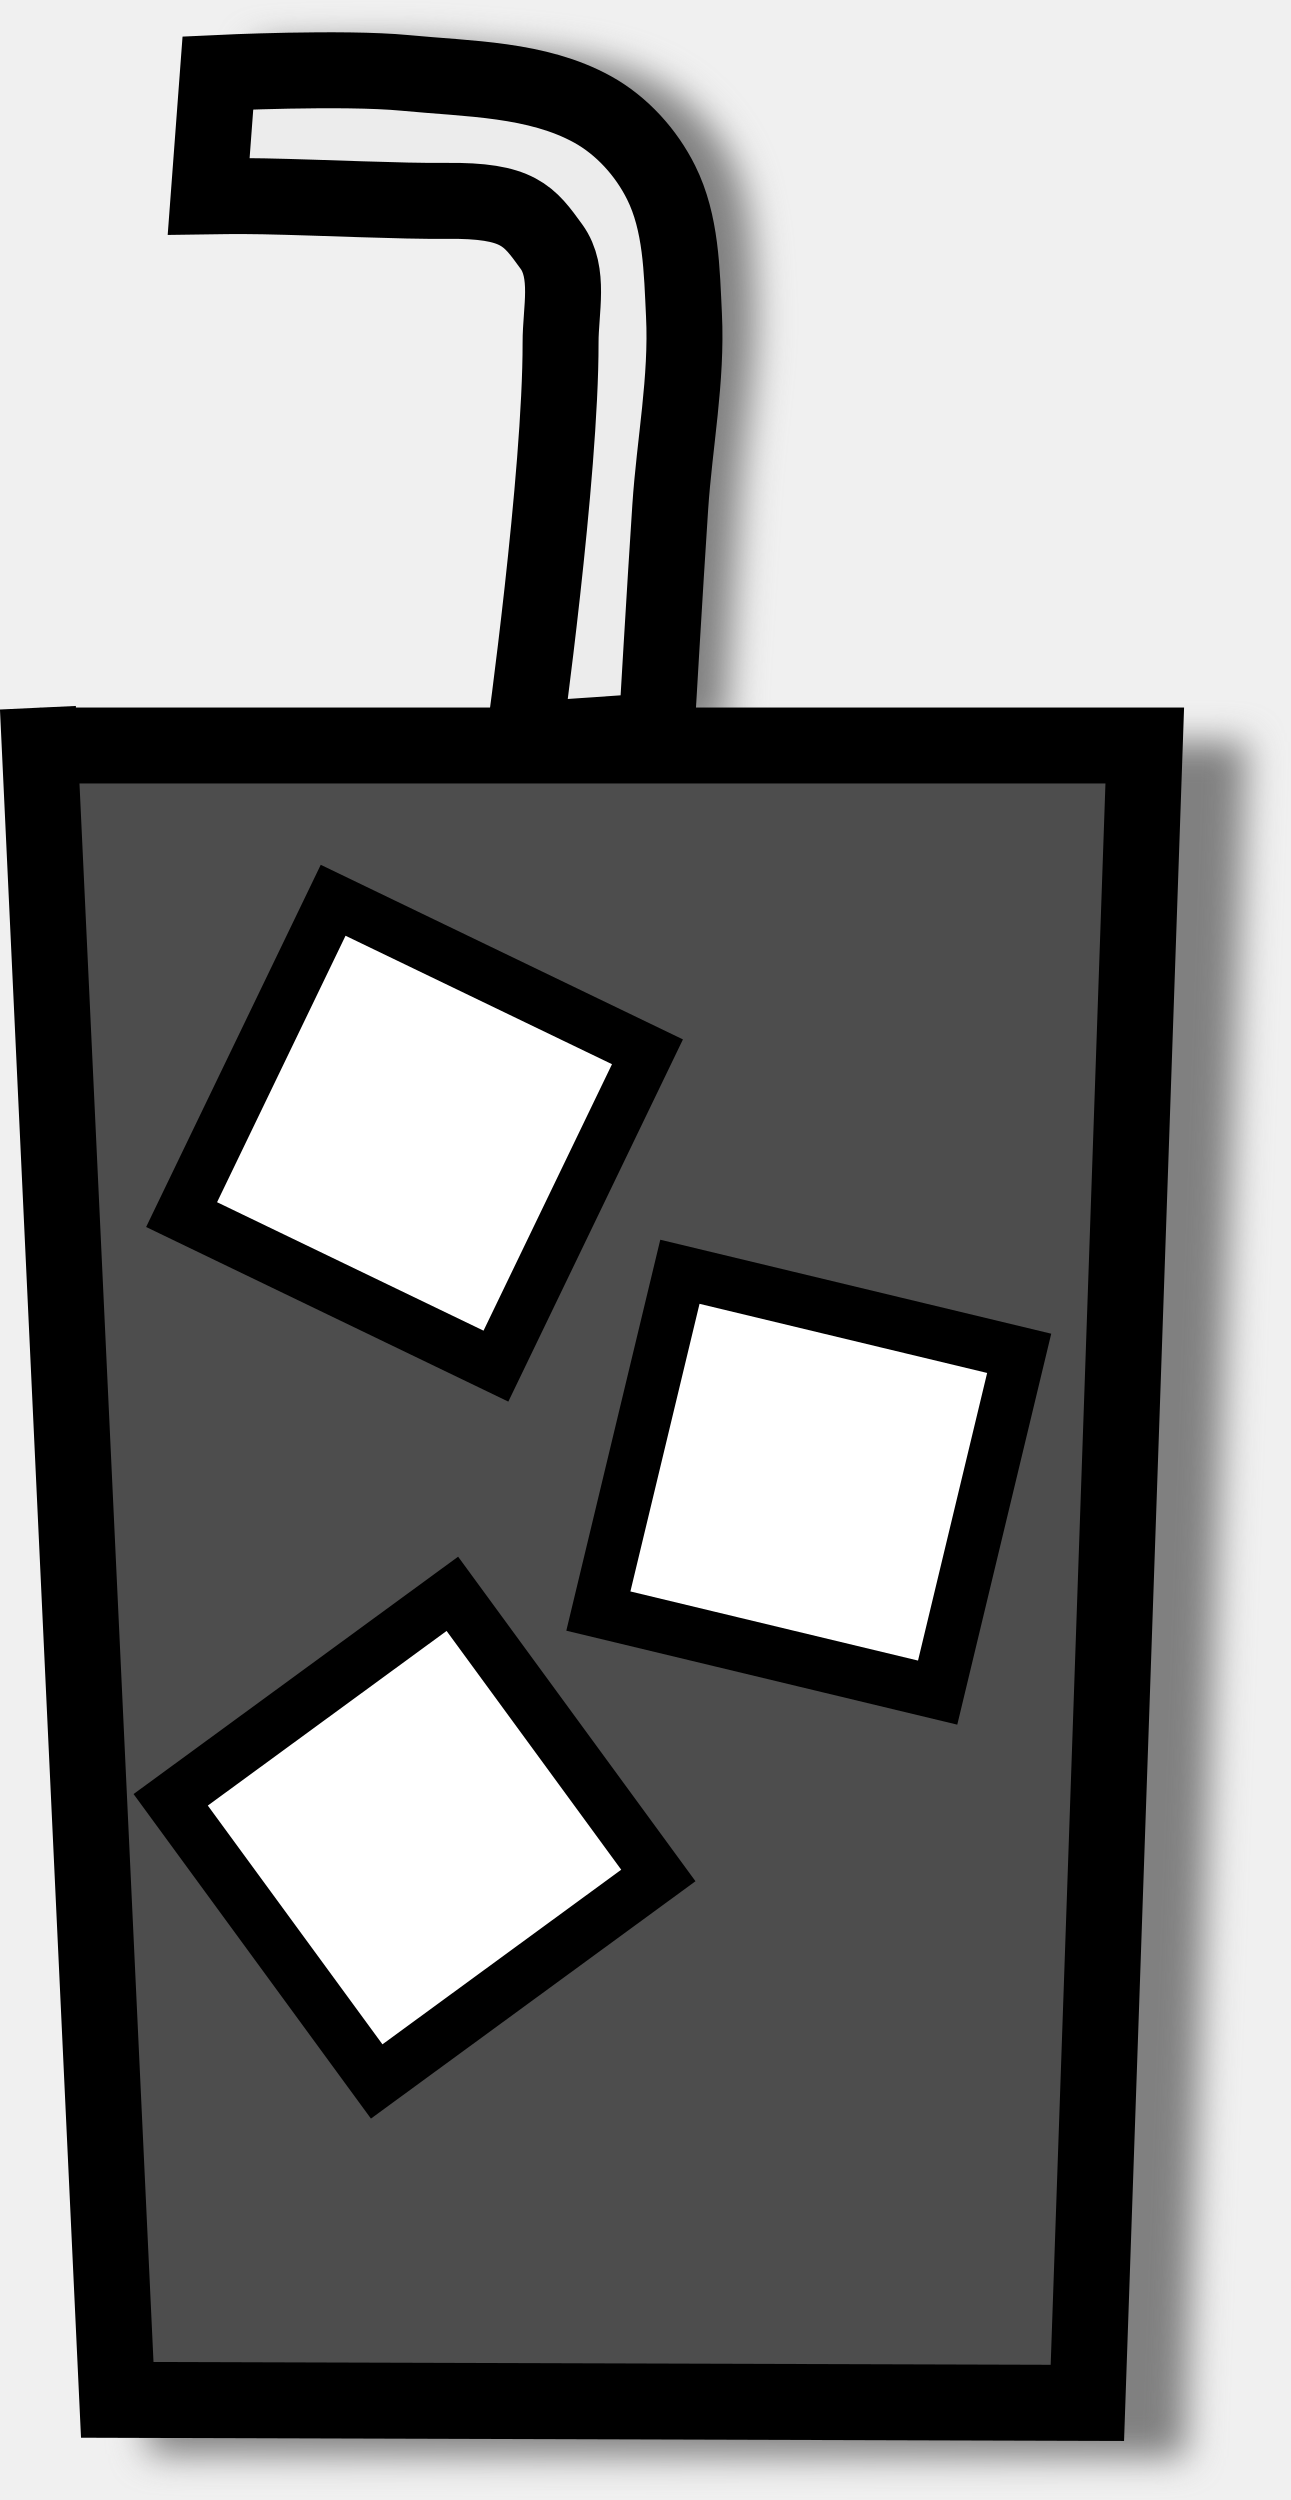
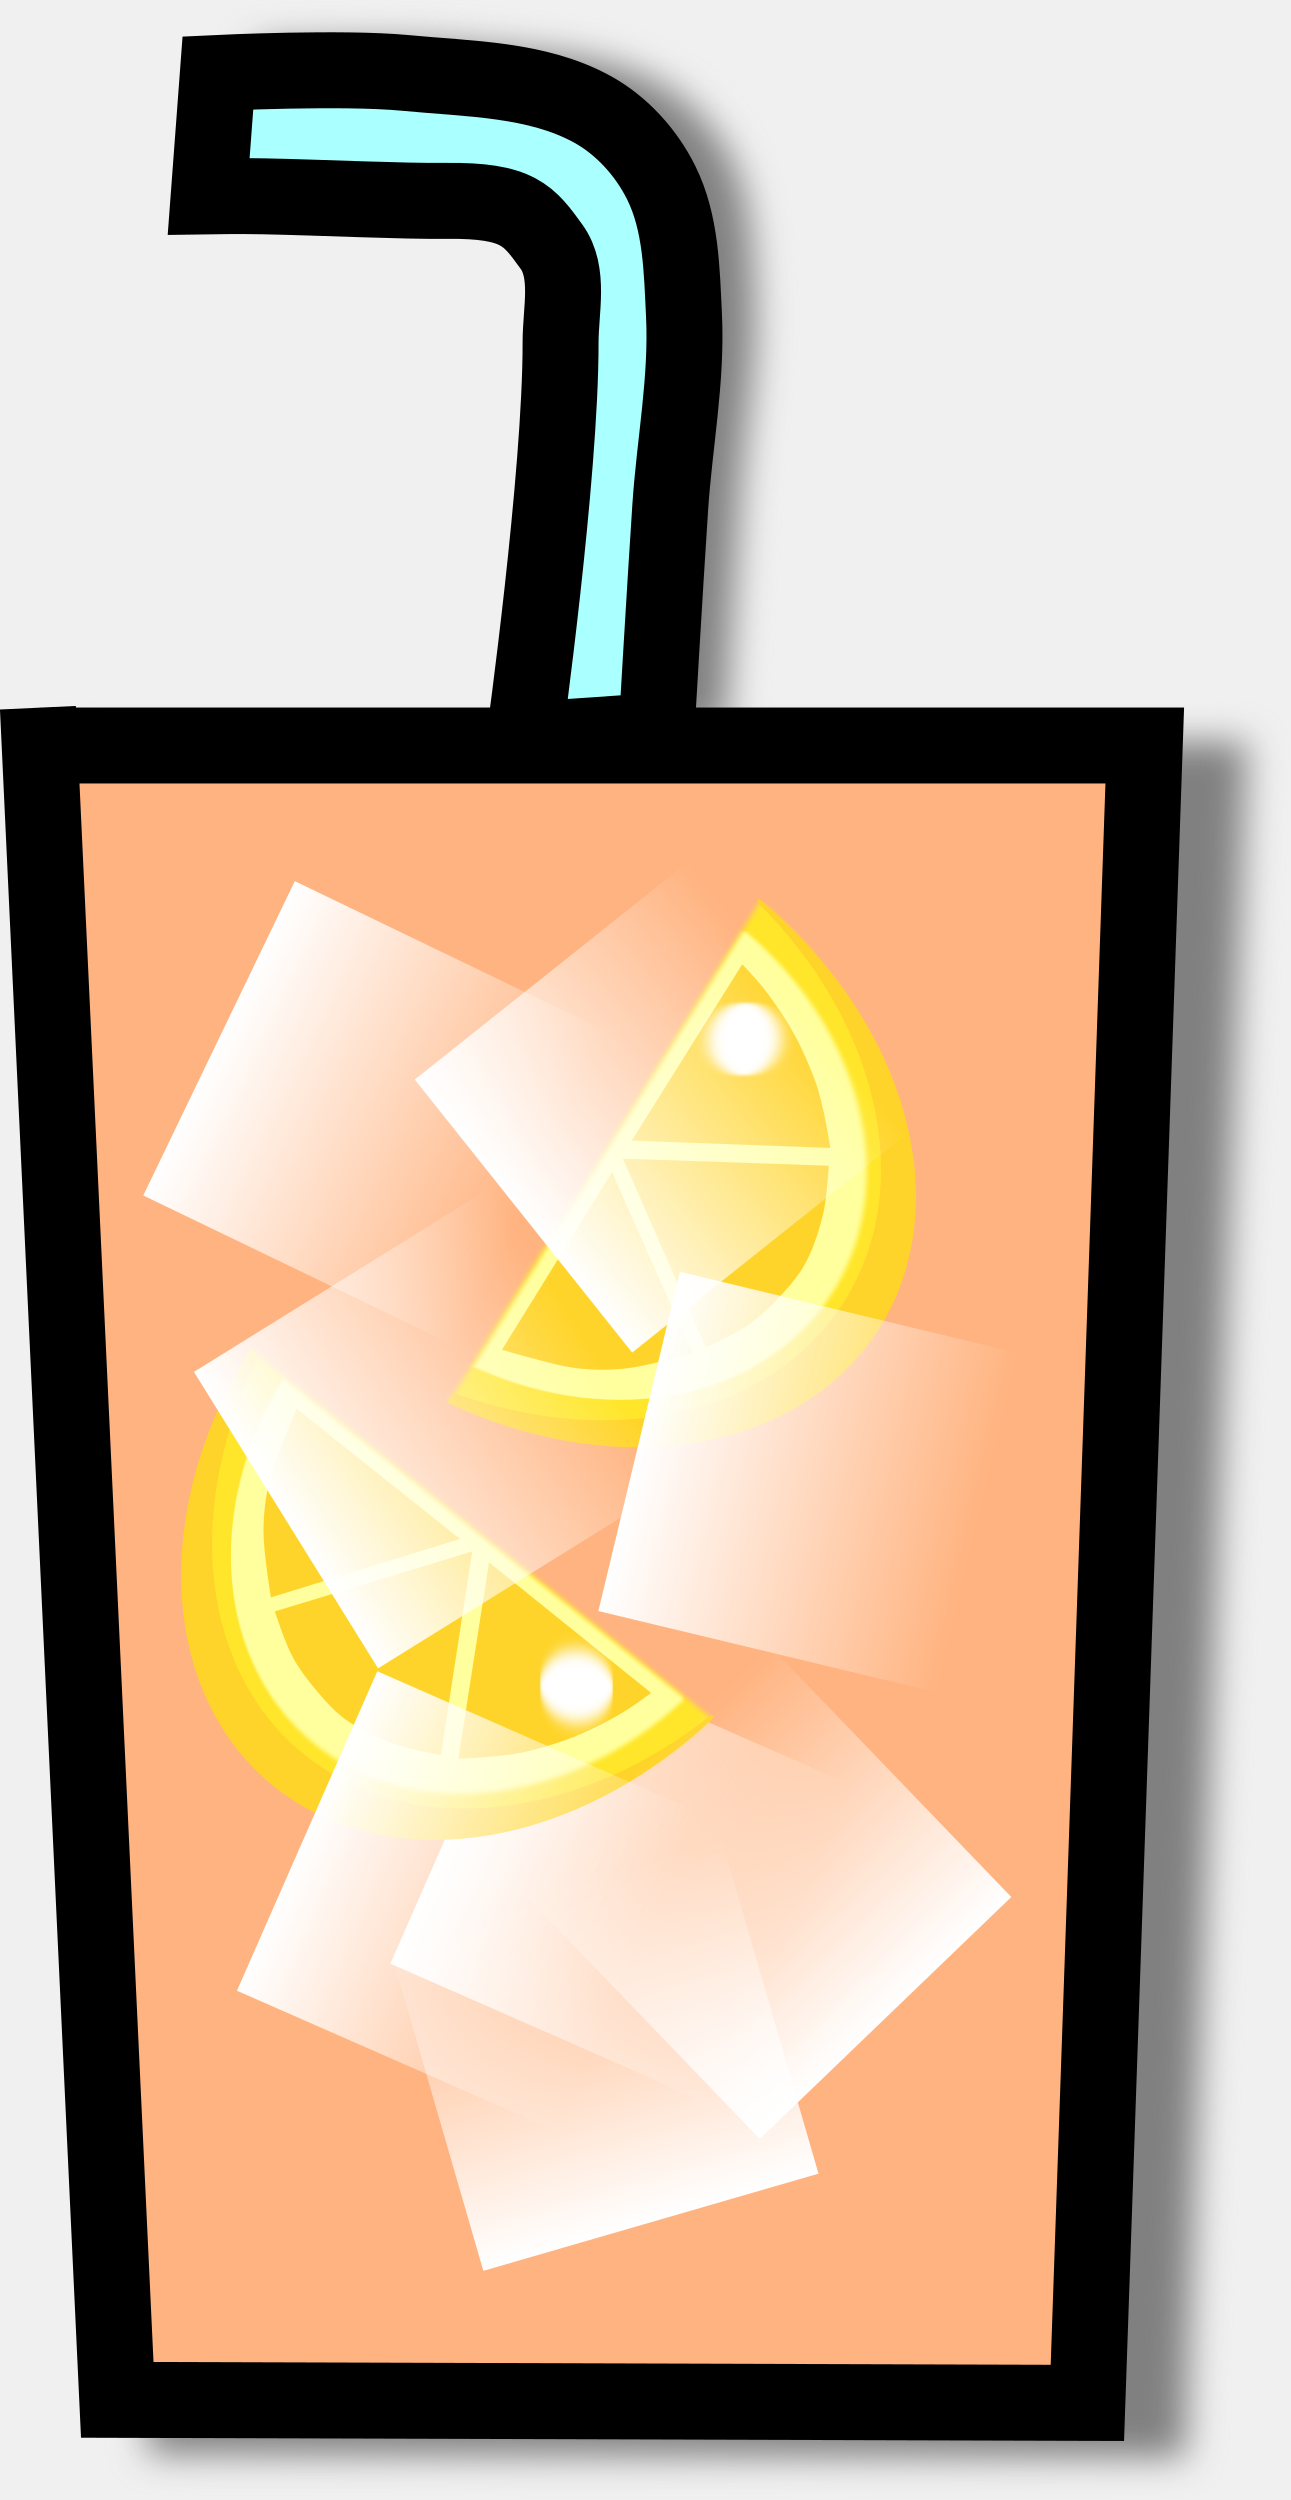
- <svg xmlns="http://www.w3.org/2000/svg" id="svg3443" height="34.625" viewBox="0 0 17.871 34.625" width="17.871" version="1.1">
+ <svg xmlns="http://www.w3.org/2000/svg" xmlns:xlink="http://www.w3.org/1999/xlink" id="svg3443" height="34.625" viewBox="0 0 17.871 34.625" width="17.871" version="1.1">
  <defs id="defs3447">
+     <linearGradient id="linearGradient9318">
+       <stop id="stop9320" stop-color="#fff" offset="0" />
+       <stop id="stop9322" stop-color="#fff" stop-opacity="0" offset="1" />
+     </linearGradient>
    <filter id="filter6836" style="color-interpolation-filters:sRGB" height="1.133" width="1.23" y="-.067" x="-.115">
      <feGaussianBlur id="feGaussianBlur6838" stdDeviation="4.704" />
    </filter>
    <filter id="filter6995" style="color-interpolation-filters:sRGB" height="1.073" width="1.071" y="-.036" x="-.036">
      <feGaussianBlur id="feGaussianBlur6997" stdDeviation="0.619" />
    </filter>
    <filter id="filter7005" style="color-interpolation-filters:sRGB" height="1.289" width="1.026" y="-.144" x="-.013">
      <feGaussianBlur id="feGaussianBlur7007" stdDeviation="0.227" />
    </filter>
    <filter id="filter7129" style="color-interpolation-filters:sRGB" height="1.045" width="1.174" y="-.023" x="-.087">
      <feGaussianBlur id="feGaussianBlur7131" stdDeviation="0.48" />
    </filter>
    <filter id="filter7143" style="color-interpolation-filters:sRGB" height="1.044" width="1.206" y="-.022" x="-.103">
      <feGaussianBlur id="feGaussianBlur7145" stdDeviation="0.461" />
    </filter>
    <filter id="filter7361" style="color-interpolation-filters:sRGB" height="1.086" width="1.062" y="-.043" x="-.031">
      <feGaussianBlur id="feGaussianBlur7363" stdDeviation="0.412" />
    </filter>
    <filter id="filter7436" style="color-interpolation-filters:sRGB" height="1.035" width="1.074" y="-.018" x="-.037">
      <feGaussianBlur id="feGaussianBlur7438" stdDeviation="0.225" />
    </filter>
    <linearGradient id="linearGradient7446" y2="-35.782" gradientUnits="userSpaceOnUse" x2="34.989" gradientTransform="translate(-96.894 -3.95)" y1="-35.782" x1="-4.876">
      <stop id="stop7442" offset="0" />
      <stop id="stop7444" stop-opacity="0" offset="1" />
    </linearGradient>
+     <filter id="filter9073" style="color-interpolation-filters:sRGB" height="1.36" width="1.36" y="-.18" x="-.18">
+       <feGaussianBlur id="feGaussianBlur9075" stdDeviation="0.056" />
+     </filter>
+     <filter id="filter9175" style="color-interpolation-filters:sRGB" height="1.672" width="1.672" y="-.336" x="-.336">
+       <feGaussianBlur id="feGaussianBlur9177" stdDeviation="0.105" />
+     </filter>
+     <linearGradient id="linearGradient9308" y2="11.645" gradientUnits="userSpaceOnUse" x2="14.404" gradientTransform="translate(-.59287 -.0085508)" y1="11.645" x1="9.571">
+       <stop id="stop9304" stop-color="#fff" offset="0" />
+       <stop id="stop9306" stop-color="#fff" stop-opacity="0" offset="1" />
+     </linearGradient>
+     <linearGradient id="linearGradient9316" y2="17.343" xlink:href="#linearGradient9318" gradientUnits="userSpaceOnUse" x2="18.105" y1="17.343" x1="13.272" />
+     <linearGradient id="linearGradient9324" y2="23.933" xlink:href="#linearGradient9318" gradientUnits="userSpaceOnUse" x2="-7.974" gradientTransform="translate(28.696 -3.6236)" y1="23.933" x1="-12.807" />
+     <linearGradient id="linearGradient9344" y2="17.343" xlink:href="#linearGradient9318" gradientUnits="userSpaceOnUse" x2="18.105" gradientTransform="translate(-18.091 .34871)" y1="17.343" x1="13.272" />
+     <linearGradient id="linearGradient9348" y2="17.343" xlink:href="#linearGradient9318" gradientUnits="userSpaceOnUse" x2="18.105" gradientTransform="translate(-21.016 2.6316)" y1="17.343" x1="13.272" />
+     <filter id="filter9646" style="color-interpolation-filters:sRGB" height="1.035" width="1.018" y="-.017" x="-.009">
+       <feGaussianBlur id="feGaussianBlur9648" stdDeviation="0.049" />
+     </filter>
+     <filter id="filter9728" style="color-interpolation-filters:sRGB" height="1.365" width="1.355" y="-.183" x="-.177">
+       <feGaussianBlur id="feGaussianBlur9730" stdDeviation="0.116" />
+     </filter>
+     <linearGradient id="linearGradient9759" y2="23.933" xlink:href="#linearGradient9318" gradientUnits="userSpaceOnUse" x2="-7.974" gradientTransform="translate(26.902 -2.4255)" y1="23.933" x1="-12.807" />
+     <linearGradient id="linearGradient9763" y2="23.933" xlink:href="#linearGradient9318" gradientUnits="userSpaceOnUse" x2="-7.974" gradientTransform="translate(-15.838 -34.47)" y1="23.933" x1="-12.807" />
+     <linearGradient id="linearGradient9767" y2="23.933" xlink:href="#linearGradient9318" gradientUnits="userSpaceOnUse" x2="-7.974" gradientTransform="translate(-19.264 -23.845)" y1="23.933" x1="-12.807" />
  </defs>
  <g id="g7421" filter="url(#filter7436)" fill="#808080" transform="matrix(1.1243 0 0 1.0893 -190.3 18.384)">
    <path id="path7411" d="m170.07-7.449h14.548l-0.755 21.82-12.772-0.04-1.044-22.277" fill-rule="evenodd" />
    <rect id="rect7413" opacity="0.557" transform="matrix(.90078 .43427 -.43427 .90078 0 0)" height="4.594" width="4.594" y="-80.409" x="154.33" />
    <rect id="rect7415" opacity="0.557" transform="rotate(13.514)" height="4.594" width="4.594" y="-42.217" x="173.44" />
    <rect id="rect7417" opacity="0.557" transform="rotate(-36.18)" height="4.594" width="4.594" y="106.61" x="134.87" />
    <path id="path7419" d="m172.42-16.303s1.648-0.079 2.467 0c0.834 0.081 1.734 0.076 2.467 0.481 0.385 0.213 0.706 0.569 0.902 0.963 0.263 0.528 0.271 1.155 0.301 1.745 0.042 0.843-0.125 1.684-0.18 2.527-0.065 0.982-0.18 2.948-0.18 2.948l-1.745 0.12s0.484-3.482 0.481-5.234c-0.001-0.423 0.128-0.921-0.12-1.263-0.295-0.407-0.431-0.612-1.384-0.602-0.594 0.006-1.604-0.043-2.406-0.06-0.301-0.006-0.722 0-0.722 0z" fill-rule="evenodd" />
  </g>
-   <g id="g7332" filter="url(#filter7361)" fill="#4d4d4d" transform="matrix(1.0453 0 0 1.0573 -126.84 -9.7665)">
+   <g id="g7332" filter="url(#filter7361)" fill="#4d4d4d" transform="matrix(1.0453 0 0 1.0573 -137.98 -13.302)">
    <g fill-rule="evenodd">
      <path id="path7310" d="m79.64 22.934s-0.472 1.397-0.519 2.125c-0.03 0.463 0.046 0.932 0.154 1.383 0.153 0.638 0.748 1.19 0.691 1.844-0.044 0.503-0.609 0.827-0.768 1.306-0.22 0.66-0.373 1.393-0.23 2.074 0.116 0.55 0.699 0.917 0.845 1.46 0.1 0.371 0 1.152 0 1.152l-1.69-0.038h-1.268l-1.037 0.038s-0.14 0.926-0.077 1.383c0.108 0.778 0.175 1.712 0.768 2.228 0.807 0.702 3.15 0.615 3.15 0.615l26.196-0.307s0.742-0.659 0.999-1.075c0.279-0.452 0.437-0.976 0.558-1.494 0.123-0.524 0.166-1.607 0.166-1.607l-1.311-0.026-1.599-0.019s-0.031-0.675 0.036-1.003c0.114-0.564 0.564-1.04 0.615-1.613 0.048-0.545-0.069-1.121-0.307-1.613-0.222-0.457-0.983-0.644-0.999-1.152-0.017-0.548 0.823-0.787 0.999-1.306 0.23-0.679 0.016-1.434 0-2.151-0.018-0.799-0.107-2.396-0.107-2.396l-24.177 0.182z" />
      <path id="path7312" d="m82.076 20.964c-0.708 0.013-1.458-0.092-2.119 0.163-0.578 0.223-1.124 0.625-1.467 1.141-0.384 0.578-0.636 1.322-0.543 2.01 0.095 0.708 0.561 1.363 1.086 1.847 0.399 0.367 0.929 0.631 1.467 0.706 0.528 0.074 1.096-0.039 1.575-0.272 0.219-0.106 0.307-0.43 0.543-0.489 0.362-0.09 0.715 0.238 1.086 0.272 0.289 0.026 0.645-0.239 0.869-0.054 0.212 0.174 0.018 0.556 0.109 0.815 0.139 0.399 0.326 0.818 0.652 1.086 0.372 0.305 0.877 0.489 1.358 0.489 0.481 0 0.985-0.185 1.358-0.489 0.378-0.308 0.583-0.795 0.76-1.249 0.101-0.258-0.093-0.709 0.163-0.815 0.422-0.175 0.687 0.703 1.141 0.76 0.381 0.048 0.795-0.131 1.086-0.38 0.203-0.174 0.115-0.673 0.38-0.706 0.292-0.036 0.343 0.503 0.598 0.652 0.482 0.282 1.087 0.507 1.63 0.38 0.388-0.091 0.534-0.847 0.923-0.76 0.411 0.091 0.288 0.806 0.543 1.141 0.319 0.419 0.699 0.856 1.195 1.032 0.546 0.194 1.194 0.146 1.738-0.054 0.544-0.2 1.022-0.614 1.358-1.086 0.189-0.266 0.287-0.599 0.326-0.923 0.022-0.181-0.201-0.436-0.054-0.543 0.367-0.268 0.798 0.497 1.249 0.543 0.35 0.036 0.718-0.059 1.032-0.217 0.195-0.098 0.28-0.497 0.489-0.435 0.269 0.081 0.07 0.576 0.217 0.815 0.114 0.186 0.278 0.38 0.489 0.435 0.485 0.126 1.039-0.065 1.467-0.326 0.604-0.368 1.117-0.965 1.358-1.63 0.16-0.443 0.108-0.954 0-1.412-0.167-0.709-0.387-1.529-0.978-1.956-0.727-0.524-1.767-0.33-2.662-0.38-1.791-0.1-3.584 0.141-5.378 0.163-3.187 0.039-6.375 0.018-9.561-0.054-1.83-0.041-3.656-0.251-5.487-0.217z" />
      <path id="path7314" d="m79.889 34.277 24.971-0.154" />
    </g>
    <ellipse id="ellipse7316" rx="1.749" ry="1.672" cy="19.335" cx="83.615" />
    <ellipse id="ellipse7318" rx="1.749" ry="1.672" cy="19.604" cx="88.839" />
    <ellipse id="ellipse7320" rx="1.749" ry="1.672" cy="19.681" cx="94.87" />
    <ellipse id="ellipse7322" rx="1.749" ry="1.672" cy="19.45" cx="100.86" />
    <g fill-rule="evenodd">
      <path id="path7324" d="m83.76 17.624s0.061-0.683 0.217-0.978c0.111-0.209 0.286-0.394 0.489-0.516 0.266-0.159 0.896-0.244 0.896-0.244" />
      <path id="path7326" d="m88.649 17.95s0.272-0.474 0.353-0.733c0.087-0.28 0.169-0.578 0.136-0.869-0.033-0.291-0.095-0.635-0.326-0.815-0.216-0.168-0.815-0.109-0.815-0.109" />
      <path id="path7328" d="m94.841 18.113s-0.266-0.643-0.244-0.978c0.014-0.223 0.126-0.435 0.244-0.625 0.163-0.261 0.331-0.588 0.625-0.679 0.195-0.061 0.432 0.016 0.598 0.136 0.171 0.124 0.326 0.543 0.326 0.543" />
      <path id="path7330" d="m101.31 17.895s0.223-0.477 0.244-0.733c0.019-0.228-0.04-0.46-0.109-0.679-0.069-0.22-0.148-0.45-0.299-0.625-0.107-0.123-0.253-0.22-0.407-0.272-0.146-0.049-0.462-0.027-0.462-0.027" />
    </g>
  </g>
  <path id="path7133" d="m23.291 2.473s-0.499 5.679-0.724 8.521c-0.251 3.159-0.427 6.325-0.7 9.482-0.225 2.611-0.532 5.214-0.772 7.824-0.233 2.539-0.441 5.08-0.648 7.621-0.203 2.488-0.379 4.979-0.581 7.467-0.164 2.012-0.706 4.024-0.513 6.033 0.067 0.697 0.21 1.423 0.574 2.021 0.387 0.635 0.954 1.214 1.629 1.524 0.644 0.296 1.406 0.288 2.112 0.233 0.564-0.044 1.153-0.154 1.637-0.447 0.712-0.431 1.333-1.081 1.701-1.828 0.283-0.573 0.304-1.252 0.321-1.892 0.04-1.517-0.348-3.015-0.522-4.522-0.205-1.776-0.42-3.552-0.613-5.329-0.175-1.612-0.307-3.229-0.495-4.84-0.067-0.576-0.267-1.147-0.226-1.725 0.02-0.287 0.075-0.591 0.231-0.833 0.149-0.232 0.398-0.388 0.632-0.533 0.222-0.138 0.481-0.204 0.72-0.312 0.354-0.16 0.76-0.244 1.055-0.497 0.385-0.33 0.684-0.782 0.853-1.26 0.278-0.784 0.141-1.658 0.211-2.487 0.105-1.235 0.21-2.47 0.315-3.705 0.133-1.57 0.282-3.139 0.4-4.71 0.07-0.936 0.167-1.871 0.186-2.809 0.021-1.105 0.012-2.213-0.091-3.313-0.089-0.945-0.228-1.889-0.454-2.811-0.192-0.786-0.44-1.562-0.764-2.304-0.358-0.819-0.748-1.64-1.293-2.349-0.43-0.559-0.946-1.065-1.528-1.463-0.467-0.319-1.538-0.717-1.538-0.717z" fill-rule="evenodd" transform="matrix(.69632 0 0 .69632 -96.614 -3.7633)" filter="url(#filter7143)" fill="#999" />
  <path id="path7111" d="m4.236 2.498-1.428 0.056s-0.017 14.168 0.369 21.238c0.041 0.75-0.047 1.537 0.206 2.244 0.28 0.781 0.863 1.424 1.396 2.059 0.594 0.707 1.338 1.273 1.988 1.929 0.426 0.431 0.956 0.79 1.253 1.318 0.286 0.51 0.384 1.113 0.457 1.693 0.179 1.424-0.021 2.87-0.057 4.305-0.034 1.363-0.094 2.725-0.152 4.087-0.053 1.263-0.122 2.525-0.18 3.788-0.051 1.111-0.196 2.222-0.146 3.333 0.027 0.601-0.015 1.244 0.24 1.788 0.28 0.599 0.803 1.077 1.341 1.461 0.465 0.332 1.007 0.594 1.572 0.685 0.544 0.088 1.115-0.004 1.646-0.151 0.618-0.172 1.24-0.428 1.733-0.838 0.464-0.385 0.847-0.898 1.073-1.456 0.251-0.619 0.309-1.319 0.27-1.986-0.064-1.089-0.557-2.11-0.819-3.168-0.939-3.78-2.074-7.524-2.705-11.368-0.097-0.593-0.258-1.202-0.165-1.795 0.114-0.73 0.489-1.406 0.868-2.041 0.463-0.775 1.188-1.367 1.691-2.117 0.371-0.554 0.719-1.131 0.971-1.749 0.161-0.396 0.308-0.811 0.339-1.238 0.06-0.824-0.181-1.644-0.302-2.462-0.926-6.287-2.265-12.507-3.236-18.787-0.08-0.519-0.214-1.56-0.214-1.56l-1.589 0.119s0.138 1.747 0.214 2.621c0.083 0.952 0.168 1.905 0.263 2.856 0.285 2.854 0.683 5.006 0.92 8.556l-1.64 0.151s-0.127-0.848-0.196-1.272c-0.122-0.755-0.263-1.506-0.381-2.261-0.038-0.243-0.071-0.487-0.106-0.73-0.163-1.115-0.32-2.232-0.488-3.347-0.174-1.154-0.37-2.304-0.54-3.459-0.14-0.947-0.395-2.844-0.395-2.844l-1.602 0.106s0.173 2.27 0.245 3.406c0.089 1.415 0.16 2.83 0.23 4.246 0.048 0.965 0.084 1.93 0.133 2.895 0.059 1.186 0.194 3.556 0.194 3.556l-1.697 0.103s-0.277-2.41-0.413-3.616c-0.216-1.926-0.443-3.852-0.638-5.781-0.067-0.661-0.119-1.323-0.182-1.984-0.083-0.86-0.261-2.578-0.261-2.578z" fill-rule="evenodd" transform="matrix(.69632 0 0 .69632 -96.614 -3.7633)" filter="url(#filter7129)" fill="#999" />
  <path id="path6255" d="m-94.89-59.973a21.702 12.946 66.573 0 0 -2.307 1.173 21.702 12.946 66.573 0 0 -0.421 26.84 21.702 12.946 66.573 0 0 11.065 11.533 12.946 21.702 23.744 0 0 2.821 1.163 12.946 21.702 23.744 0 0 4.347 -0.266 21.702 12.946 66.573 0 0 0.322 -0.091 12.946 21.702 23.744 0 0 15.302 -17.58 12.946 21.702 23.744 0 0 -5.893 -22.844 12.946 21.702 23.744 0 0 -12.121 5.118 21.702 12.946 66.573 0 0 -13.116 -5.048z" stroke="url(#linearGradient7446)" stroke-width=".121" fill="#d40000" />
  <g id="g6840" transform="matrix(.17268 0 0 .17268 -101.77 -60.399)">
    <path id="path6803" d="m207.17 56.258a64.73 106.84 24.817 0 1 -3.104 82.903 64.73 106.84 24.817 0 1 -70.015 83.751 54.332 91.078 23.744 0 0 7.094 2.259 54.332 91.078 23.744 0 0 18.244 -1.117 91.078 54.332 66.573 0 0 1.352 -0.382 54.332 91.078 23.744 0 0 64.22 -73.78 54.332 91.078 23.744 0 0 -17.791 -93.634z" transform="matrix(1.0641 0 0 1.0913 -25.739 -36.631)" filter="url(#filter6836)" stroke-width="8.4" fill="#f55" />
  </g>
  <rect id="rect6999" transform="matrix(1.0154 0 0 1.0325 -99.541 -63.544)" height="3.767" filter="url(#filter7005)" width="41.55" y="101.91" x="-84.529" fill="#999" />
  <path id="path6981" d="m-163.44-1.044l-5.418 5.609c-1.556 1.611-3.112 3.221-4.668 4.832l-4.744 4.911c-1.756 1.818-5.268 5.453-5.268 5.453h4.248 5.976v5.547 5.342 4.749 4.46h21.156v-5.795-7.568-6.734h5.366 4.859s-2.734-2.644-4.101-3.967c-1.633-1.58-3.267-3.16-4.9-4.74l-6.636-6.419-5.871-5.679z" filter="url(#filter6995)" fill="#999" />
  <g fill="#333">
    <path id="rect6946" d="m-164.99-1.489l-5.418 5.609c-1.556 1.611-3.112 3.221-4.668 4.832l-4.744 4.911c-1.756 1.818-5.268 5.453-5.268 5.453h4.248 5.976v5.547 5.342 4.749 4.46h21.156v-5.795-7.568-6.734h5.366 4.859s-2.734-2.644-4.101-3.967c-1.633-1.58-3.267-3.16-4.9-4.74l-6.636-6.419-5.871-5.679z" stroke="#333" stroke-width="0.7" />
    <rect id="rect6959" height="3.173" width="41.253" stroke="#333" y="41.309" x="-185.09" stroke-width="0.7" />
-     <g fill-rule="evenodd" stroke="#000">
-       <path id="path7103" d="m-94.63-2.024-0.994 0.039s-0.012 9.866 0.257 14.788c0.029 0.522-0.033 1.07 0.144 1.562 0.195 0.544 0.601 0.991 0.972 1.434 0.413 0.493 0.932 0.886 1.384 1.343 0.297 0.3 0.666 0.55 0.872 0.918 0.199 0.355 0.268 0.775 0.319 1.179 0.125 0.991-0.014 1.999-0.039 2.998-0.024 0.949-0.066 1.898-0.106 2.846-0.037 0.879-0.085 1.758-0.125 2.638-0.035 0.773-0.136 1.547-0.102 2.321 0.019 0.418-0.011 0.866 0.167 1.245 0.195 0.417 0.559 0.75 0.934 1.017 0.324 0.231 0.701 0.414 1.094 0.477 0.379 0.061 0.776-0.003 1.146-0.105 0.431-0.12 0.863-0.298 1.207-0.584 0.323-0.268 0.589-0.625 0.747-1.014 0.175-0.431 0.215-0.919 0.188-1.383-0.045-0.758-0.388-1.469-0.571-2.206-0.653-2.632-1.444-5.239-1.883-7.916-0.068-0.413-0.18-0.837-0.115-1.25 0.08-0.509 0.341-0.979 0.605-1.421 0.322-0.54 0.827-0.952 1.178-1.474 0.258-0.386 0.501-0.788 0.676-1.218 0.112-0.276 0.214-0.565 0.236-0.862 0.042-0.574-0.126-1.145-0.21-1.714-0.645-4.378-1.577-8.709-2.253-13.082-0.056-0.361-0.149-1.086-0.149-1.086l-1.107 0.083s0.096 1.217 0.149 1.825c0.058 0.663 0.117 1.326 0.183 1.989 0.198 1.988 0.475 3.486 0.641 5.958l-1.142 0.105s-0.089-0.591-0.136-0.886c-0.085-0.525-0.183-1.049-0.265-1.575-0.027-0.169-0.049-0.339-0.074-0.509-0.113-0.777-0.223-1.555-0.34-2.331-0.121-0.803-0.258-1.605-0.376-2.408-0.097-0.659-0.275-1.98-0.275-1.98l-1.116 0.074s0.121 1.581 0.171 2.372c0.062 0.985 0.111 1.971 0.16 2.957 0.034 0.672 0.059 1.344 0.093 2.016 0.041 0.826 0.135 2.476 0.135 2.476l-1.182 0.072s-0.193-1.678-0.287-2.518c-0.151-1.342-0.309-2.683-0.445-4.026-0.047-0.46-0.083-0.921-0.127-1.381-0.058-0.599-0.182-1.795-0.182-1.795z" stroke-width=".696px" />
-       <path id="path7105" d="m-81.466-2.683s-0.347 3.954-0.504 5.933c-0.175 2.2-0.298 4.404-0.487 6.603-0.157 1.818-0.37 3.631-0.537 5.448-0.162 1.768-0.307 3.537-0.451 5.307-0.141 1.733-0.264 3.467-0.405 5.199-0.114 1.401-0.492 2.802-0.357 4.201 0.047 0.485 0.146 0.991 0.4 1.407 0.27 0.442 0.664 0.845 1.135 1.062 0.448 0.206 0.979 0.201 1.471 0.162 0.393-0.031 0.803-0.108 1.14-0.311 0.496-0.3 0.928-0.753 1.185-1.273 0.197-0.399 0.212-0.872 0.223-1.317 0.028-1.056-0.242-2.099-0.363-3.149-0.143-1.237-0.292-2.473-0.427-3.711-0.122-1.123-0.214-2.248-0.345-3.37-0.047-0.401-0.186-0.798-0.158-1.201 0.014-0.2 0.052-0.411 0.161-0.58 0.104-0.161 0.277-0.27 0.44-0.371 0.155-0.096 0.335-0.142 0.501-0.217 0.247-0.111 0.529-0.17 0.735-0.346 0.268-0.23 0.459-0.551 0.594-0.877 0.226-0.543 0.256-1.149 0.336-1.732 0.12-0.867 0.171-1.743 0.219-2.617 0.06-1.079 0.039-2.162 0.09-3.242 0.031-0.653 0.116-1.303 0.129-1.956 0.015-0.769 0.008-1.541-0.064-2.307-0.062-0.658-0.159-1.315-0.316-1.957-0.134-0.547-0.306-1.088-0.532-1.604-0.249-0.57-0.521-1.142-0.9-1.635-0.299-0.389-0.659-0.741-1.064-1.018-0.325-0.222-1.071-0.499-1.071-0.499z" stroke-width=".696px" />
-       <path id="path7284" d="m-43.363 13.69s-0.472 1.397-0.519 2.125c-0.03 0.463 0.046 0.932 0.154 1.383 0.153 0.638 0.748 1.19 0.691 1.844-0.044 0.503-0.609 0.827-0.768 1.306-0.22 0.66-0.373 1.393-0.23 2.074 0.116 0.55 0.699 0.917 0.845 1.46 0.1 0.371 0 1.152 0 1.152l-1.69-0.038h-1.268l-1.037 0.038s-0.14 0.926-0.077 1.383c0.108 0.778 0.175 1.712 0.768 2.228 0.807 0.702 3.15 0.615 3.15 0.615l26.196-0.307s0.742-0.659 0.999-1.075c0.279-0.452 0.437-0.976 0.558-1.494 0.123-0.524 0.166-1.607 0.166-1.607l-1.311-0.026-1.599-0.019s-0.031-0.675 0.036-1.003c0.114-0.564 0.564-1.04 0.615-1.613 0.048-0.545-0.069-1.121-0.307-1.613-0.222-0.457-0.983-0.644-0.999-1.152-0.017-0.548 0.823-0.787 0.999-1.306 0.23-0.679 0.016-1.434 0-2.151-0.018-0.799-0.107-2.396-0.107-2.396l-24.177 0.182z" stroke-width="1px" />
-     </g>
+     <path id="path7103" d="m-94.63-2.024-0.994 0.039s-0.012 9.866 0.257 14.788c0.029 0.522-0.033 1.07 0.144 1.562 0.195 0.544 0.601 0.991 0.972 1.434 0.413 0.493 0.932 0.886 1.384 1.343 0.297 0.3 0.666 0.55 0.872 0.918 0.199 0.355 0.268 0.775 0.319 1.179 0.125 0.991-0.014 1.999-0.039 2.998-0.024 0.949-0.066 1.898-0.106 2.846-0.037 0.879-0.085 1.758-0.125 2.638-0.035 0.773-0.136 1.547-0.102 2.321 0.019 0.418-0.011 0.866 0.167 1.245 0.195 0.417 0.559 0.75 0.934 1.017 0.324 0.231 0.701 0.414 1.094 0.477 0.379 0.061 0.776-0.003 1.146-0.105 0.431-0.12 0.863-0.298 1.207-0.584 0.323-0.268 0.589-0.625 0.747-1.014 0.175-0.431 0.215-0.919 0.188-1.383-0.045-0.758-0.388-1.469-0.571-2.206-0.653-2.632-1.444-5.239-1.883-7.916-0.068-0.413-0.18-0.837-0.115-1.25 0.08-0.509 0.341-0.979 0.605-1.421 0.322-0.54 0.827-0.952 1.178-1.474 0.258-0.386 0.501-0.788 0.676-1.218 0.112-0.276 0.214-0.565 0.236-0.862 0.042-0.574-0.126-1.145-0.21-1.714-0.645-4.378-1.577-8.709-2.253-13.082-0.056-0.361-0.149-1.086-0.149-1.086l-1.107 0.083s0.096 1.217 0.149 1.825c0.058 0.663 0.117 1.326 0.183 1.989 0.198 1.988 0.475 3.486 0.641 5.958l-1.142 0.105s-0.089-0.591-0.136-0.886c-0.085-0.525-0.183-1.049-0.265-1.575-0.027-0.169-0.049-0.339-0.074-0.509-0.113-0.777-0.223-1.555-0.34-2.331-0.121-0.803-0.258-1.605-0.376-2.408-0.097-0.659-0.275-1.98-0.275-1.98l-1.116 0.074s0.121 1.581 0.171 2.372c0.062 0.985 0.111 1.971 0.16 2.957 0.034 0.672 0.059 1.344 0.093 2.016 0.041 0.826 0.135 2.476 0.135 2.476l-1.182 0.072s-0.193-1.678-0.287-2.518c-0.151-1.342-0.309-2.683-0.445-4.026-0.047-0.46-0.083-0.921-0.127-1.381-0.058-0.599-0.182-1.795-0.182-1.795z" fill-rule="evenodd" stroke="#000" stroke-width=".696px" />
+     <path id="path7105" d="m-81.466-2.683s-0.347 3.954-0.504 5.933c-0.175 2.2-0.298 4.404-0.487 6.603-0.157 1.818-0.37 3.631-0.537 5.448-0.162 1.768-0.307 3.537-0.451 5.307-0.141 1.733-0.264 3.467-0.405 5.199-0.114 1.401-0.492 2.802-0.357 4.201 0.047 0.485 0.146 0.991 0.4 1.407 0.27 0.442 0.664 0.845 1.135 1.062 0.448 0.206 0.979 0.201 1.471 0.162 0.393-0.031 0.803-0.108 1.14-0.311 0.496-0.3 0.928-0.753 1.185-1.273 0.197-0.399 0.212-0.872 0.223-1.317 0.028-1.056-0.242-2.099-0.363-3.149-0.143-1.237-0.292-2.473-0.427-3.711-0.122-1.123-0.214-2.248-0.345-3.37-0.047-0.401-0.186-0.798-0.158-1.201 0.014-0.2 0.052-0.411 0.161-0.58 0.104-0.161 0.277-0.27 0.44-0.371 0.155-0.096 0.335-0.142 0.501-0.217 0.247-0.111 0.529-0.17 0.735-0.346 0.268-0.23 0.459-0.551 0.594-0.877 0.226-0.543 0.256-1.149 0.336-1.732 0.12-0.867 0.171-1.743 0.219-2.617 0.06-1.079 0.039-2.162 0.09-3.242 0.031-0.653 0.116-1.303 0.129-1.956 0.015-0.769 0.008-1.541-0.064-2.307-0.062-0.658-0.159-1.315-0.316-1.957-0.134-0.547-0.306-1.088-0.532-1.604-0.249-0.57-0.521-1.142-0.9-1.635-0.299-0.389-0.659-0.741-1.064-1.018-0.325-0.222-1.071-0.499-1.071-0.499z" fill-rule="evenodd" stroke="#000" stroke-width=".696px" />
  </g>
-   <path id="path7280" d="m-40.928 11.72c-0.708 0.013-1.458-0.092-2.119 0.163-0.578 0.223-1.124 0.625-1.467 1.141-0.384 0.578-0.636 1.322-0.543 2.01 0.095 0.708 0.561 1.363 1.086 1.847 0.399 0.367 0.929 0.631 1.467 0.706 0.528 0.074 1.096-0.039 1.575-0.272 0.219-0.106 0.307-0.43 0.543-0.489 0.362-0.09 0.715 0.238 1.086 0.272 0.289 0.026 0.645-0.239 0.869-0.054 0.212 0.174 0.018 0.556 0.109 0.815 0.139 0.399 0.326 0.818 0.652 1.086 0.372 0.305 0.877 0.489 1.358 0.489 0.481 0 0.985-0.185 1.358-0.489 0.378-0.308 0.583-0.795 0.76-1.249 0.101-0.258-0.093-0.709 0.163-0.815 0.422-0.175 0.687 0.703 1.141 0.76 0.381 0.048 0.795-0.131 1.086-0.38 0.203-0.174 0.115-0.673 0.38-0.706 0.292-0.036 0.343 0.503 0.598 0.652 0.482 0.282 1.087 0.507 1.63 0.38 0.388-0.091 0.534-0.847 0.923-0.76 0.411 0.091 0.288 0.806 0.543 1.141 0.319 0.419 0.699 0.856 1.195 1.032 0.546 0.194 1.194 0.146 1.738-0.054 0.544-0.2 1.022-0.614 1.358-1.086 0.189-0.266 0.287-0.599 0.326-0.923 0.022-0.181-0.201-0.436-0.054-0.543 0.367-0.268 0.798 0.497 1.249 0.543 0.35 0.036 0.718-0.059 1.032-0.217 0.195-0.098 0.28-0.497 0.489-0.435 0.269 0.081 0.07 0.576 0.217 0.815 0.114 0.186 0.278 0.38 0.489 0.435 0.485 0.126 1.039-0.065 1.467-0.326 0.604-0.368 1.117-0.965 1.358-1.63 0.16-0.443 0.108-0.954 0-1.412-0.167-0.709-0.387-1.529-0.978-1.956-0.727-0.524-1.767-0.33-2.662-0.38-1.791-0.1-3.584 0.141-5.378 0.163-3.187 0.039-6.375 0.018-9.561-0.054-1.83-0.041-3.656-0.251-5.487-0.217z" fill-rule="evenodd" stroke="#000" stroke-width="1px" fill="#fff" />
-   <path id="path7290" d="m-43.114 25.033 24.967-0.154" stroke="#000" stroke-width="1px" fill="none" />
-   <g stroke="#000" stroke-width=".736" fill="#fff">
-     <ellipse id="path7294" rx="1.749" ry="1.672" cy="10.091" cx="-39.388" />
-     <ellipse id="ellipse7296" rx="1.749" ry="1.672" cy="10.36" cx="-34.164" />
-     <ellipse id="ellipse7298" rx="1.749" ry="1.672" cy="10.437" cx="-28.134" />
-     <ellipse id="ellipse7300" rx="1.749" ry="1.672" cy="10.206" cx="-22.142" />
+   <g stroke="#000" stroke-width="1px">
+     <path id="path7284" d="m-54.5 10.154s-0.472 1.397-0.519 2.125c-0.03 0.463 0.046 0.932 0.154 1.383 0.153 0.638 0.748 1.19 0.691 1.844-0.044 0.503-0.609 0.827-0.768 1.306-0.22 0.66-0.373 1.393-0.23 2.074 0.116 0.55 0.699 0.917 0.845 1.46 0.1 0.371 0 1.152 0 1.152l-1.69-0.038h-1.268l-1.037 0.038s-0.14 0.926-0.077 1.383c0.108 0.778 0.175 1.712 0.768 2.228 0.807 0.702 3.15 0.615 3.15 0.615l26.196-0.307s0.742-0.659 0.999-1.075c0.279-0.452 0.437-0.976 0.558-1.494 0.123-0.524 0.166-1.607 0.166-1.607l-1.311-0.026-1.599-0.019s-0.031-0.675 0.036-1.003c0.114-0.564 0.564-1.04 0.615-1.613 0.048-0.545-0.069-1.121-0.307-1.613-0.222-0.457-0.983-0.644-0.999-1.152-0.017-0.548 0.823-0.787 0.999-1.306 0.23-0.679 0.016-1.434 0-2.151-0.018-0.799-0.107-2.396-0.107-2.396l-24.176 0.182z" fill-rule="evenodd" fill="#deaa87" />
+     <path id="path7280" d="m-52.065 8.185c-0.708 0.013-1.458-0.092-2.119 0.163-0.578 0.223-1.124 0.625-1.467 1.141-0.384 0.578-0.636 1.322-0.543 2.01 0.095 0.708 0.561 1.363 1.086 1.847 0.399 0.367 0.929 0.631 1.467 0.706 0.528 0.074 1.096-0.039 1.575-0.272 0.219-0.106 0.307-0.43 0.543-0.489 0.362-0.09 0.715 0.238 1.086 0.272 0.289 0.026 0.645-0.239 0.869-0.054 0.212 0.174 0.018 0.556 0.109 0.815 0.139 0.399 0.326 0.818 0.652 1.086 0.372 0.305 0.877 0.489 1.358 0.489 0.481 0 0.985-0.185 1.358-0.489 0.378-0.308 0.583-0.795 0.76-1.249 0.101-0.258-0.093-0.709 0.163-0.815 0.422-0.175 0.687 0.703 1.141 0.76 0.381 0.048 0.795-0.131 1.086-0.38 0.203-0.174 0.115-0.673 0.38-0.706 0.292-0.036 0.343 0.503 0.598 0.652 0.482 0.282 1.087 0.507 1.63 0.38 0.388-0.091 0.534-0.847 0.923-0.76 0.411 0.091 0.288 0.806 0.543 1.141 0.319 0.419 0.699 0.856 1.195 1.032 0.546 0.194 1.194 0.146 1.738-0.054 0.544-0.2 1.022-0.614 1.358-1.086 0.189-0.266 0.287-0.599 0.326-0.923 0.022-0.181-0.201-0.436-0.054-0.543 0.367-0.268 0.798 0.497 1.249 0.543 0.35 0.036 0.718-0.059 1.032-0.217 0.195-0.098 0.28-0.497 0.489-0.435 0.269 0.081 0.07 0.576 0.217 0.815 0.114 0.186 0.278 0.38 0.489 0.435 0.485 0.126 1.039-0.065 1.467-0.326 0.604-0.368 1.117-0.965 1.358-1.63 0.16-0.443 0.108-0.954 0-1.412-0.167-0.709-0.387-1.529-0.978-1.956-0.727-0.524-1.767-0.33-2.662-0.38-1.791-0.1-3.584 0.141-5.378 0.163-3.187 0.039-6.375 0.018-9.561-0.054-1.83-0.041-3.656-0.251-5.487-0.217z" fill-rule="evenodd" fill="#a05a2c" />
+     <path id="path7290" d="m-54.251 21.497 24.967-0.153" fill="none" />
+   </g>
+   <g stroke="#000" stroke-width=".736" fill="#a00">
+     <ellipse id="path7294" rx="1.749" ry="1.672" cy="6.555" cx="-50.525" />
+     <ellipse id="ellipse7296" rx="1.749" ry="1.672" cy="6.824" cx="-45.301" />
+     <ellipse id="ellipse7298" rx="1.749" ry="1.672" cy="6.901" cx="-39.271" />
+     <ellipse id="ellipse7300" rx="1.749" ry="1.672" cy="6.671" cx="-33.279" />
  </g>
  <g stroke="#000" stroke-width="1px" fill="none">
-     <path id="path7302" d="m-39.244 8.38s0.061-0.683 0.217-0.978c0.111-0.209 0.286-0.394 0.489-0.516 0.266-0.159 0.896-0.244 0.896-0.244" />
-     <path id="path7304" d="m-34.355 8.706s0.272-0.474 0.353-0.733c0.087-0.28 0.169-0.578 0.136-0.869-0.033-0.291-0.095-0.635-0.326-0.815-0.216-0.168-0.815-0.109-0.815-0.109" />
-     <path id="path7306" d="m-28.162 8.869s-0.266-0.643-0.244-0.978c0.014-0.223 0.126-0.435 0.244-0.625 0.163-0.261 0.331-0.588 0.625-0.679 0.195-0.061 0.432 0.016 0.598 0.136 0.171 0.124 0.326 0.543 0.326 0.543" />
-     <path id="path7308" d="m-21.698 8.651s0.223-0.477 0.244-0.733c0.019-0.228-0.04-0.46-0.109-0.679-0.069-0.22-0.148-0.45-0.299-0.625-0.107-0.123-0.253-0.22-0.407-0.272-0.146-0.049-0.462-0.027-0.462-0.027" />
+     <path id="path7302" d="m-50.381 4.844s0.061-0.683 0.217-0.978c0.111-0.209 0.286-0.394 0.489-0.516 0.266-0.159 0.896-0.244 0.896-0.244" />
+     <path id="path7304" d="m-45.492 5.17s0.272-0.474 0.353-0.733c0.087-0.28 0.169-0.578 0.136-0.869-0.033-0.291-0.095-0.635-0.326-0.815-0.216-0.168-0.815-0.109-0.815-0.109" />
+     <path id="path7306" d="m-39.299 5.333s-0.266-0.643-0.244-0.978c0.014-0.223 0.126-0.435 0.244-0.625 0.163-0.261 0.331-0.588 0.625-0.679 0.195-0.061 0.432 0.016 0.598 0.136 0.171 0.124 0.326 0.543 0.326 0.543" />
+     <path id="path7308" d="m-32.835 5.116s0.223-0.477 0.244-0.733c0.019-0.228-0.04-0.46-0.109-0.679-0.069-0.22-0.148-0.45-0.299-0.625-0.107-0.123-0.253-0.22-0.407-0.272-0.146-0.049-0.462-0.027-0.462-0.027" />
  </g>
-   <path id="path7399" d="m0.55 10.325h15.305l-0.795 22.955-13.436-0.042-1.099-23.436" fill-rule="evenodd" stroke="#000" stroke-width="1.052px" fill="#4d4d4d" />
-   <g stroke="#000" stroke-width=".736" fill="#fff">
-     <rect id="rect7401" transform="matrix(.90078 .43427 -.43427 .90078 0 0)" height="4.833" width="4.833" y="9.228" x="9.571" />
-     <rect id="rect7403" transform="rotate(13.514)" height="4.833" width="4.833" y="14.926" x="13.272" />
-     <rect id="rect7405" transform="rotate(-36.18)" height="4.833" width="4.833" y="21.516" x="-12.807" />
+   <g>
+     <path id="path7399" d="m0.55 10.325h15.305l-0.795 22.955-13.436-0.042-1.099-23.436" fill-rule="evenodd" stroke="#000" stroke-width="1.052px" fill="#ffb380" />
+     <rect id="rect7401" transform="matrix(.90078 .43427 -.43427 .90078 0 0)" height="4.833" width="4.833" y="9.22" x="8.978" stroke-width="0" fill="url(#linearGradient9308)" />
+     <rect id="rect7405" transform="rotate(23.718)" height="4.833" width="4.833" y="17.892" x="15.889" stroke-width="0" fill="url(#linearGradient9324)" />
+     <path id="path7409" d="m3.018 1.01s1.734-0.083 2.595 0c0.877 0.085 1.824 0.08 2.595 0.506 0.405 0.224 0.743 0.598 0.949 1.013 0.277 0.556 0.286 1.215 0.316 1.835 0.044 0.887-0.131 1.772-0.19 2.658-0.069 1.033-0.19 3.101-0.19 3.101l-1.835 0.127s0.509-3.663 0.506-5.506c-0.001-0.445 0.135-0.969-0.127-1.329-0.311-0.428-0.453-0.644-1.456-0.633-0.625 0.007-1.688-0.046-2.532-0.063-0.317-0.007-0.759 0-0.759 0z" fill-rule="evenodd" stroke="#000" stroke-width="1.052px" fill="#aff" />
  </g>
-   <path id="path7409" d="m3.018 1.01s1.734-0.083 2.595 0c0.877 0.085 1.824 0.08 2.595 0.506 0.405 0.224 0.743 0.598 0.949 1.013 0.277 0.556 0.286 1.215 0.316 1.835 0.044 0.887-0.131 1.772-0.19 2.658-0.069 1.033-0.19 3.101-0.19 3.101l-1.835 0.127s0.509-3.663 0.506-5.506c-0.001-0.445 0.135-0.969-0.127-1.329-0.311-0.428-0.453-0.644-1.456-0.633-0.625 0.007-1.688-0.046-2.532-0.063-0.317-0.007-0.759 0-0.759 0z" fill-rule="evenodd" stroke="#000" stroke-width="1.052px" fill="#ececec" />
+   <g fill="#e6e6e6">
+     <path id="path8983" d="m-58.875 20.812 32.625-0.188s0.221 1.64 0.062 2.438c-0.12 0.604-0.422 1.166-0.75 1.688-0.291 0.463-1.062 1.25-1.062 1.25l-29.375 0.188s-1.088-0.976-1.375-1.625c-0.323-0.73-0.314-1.577-0.312-2.375 0.001-0.463 0.188-1.375 0.188-1.375z" fill-rule="evenodd" stroke="#000" stroke-width="1px" />
+     <circle id="circle8999" filter="url(#filter9073)" cy="18.562" cx="-51.688" r=".375" />
+     <circle id="circle9077" cx="-52.375" filter="url(#filter9073)" cy="16.625" r=".375" />
+     <circle id="circle9079" filter="url(#filter9073)" cy="16.687" cx="-50.125" r=".375" />
+     <circle id="circle9081" cx="-49.25" filter="url(#filter9073)" cy="18.687" r=".375" />
+     <circle id="circle9083" filter="url(#filter9073)" cy="17.312" cx="-47.625" r=".375" />
+     <circle id="circle9085" cx="-46.375" filter="url(#filter9073)" cy="19" r=".375" />
+     <circle id="circle9087" filter="url(#filter9073)" cy="16.875" cx="-45.062" r=".375" />
+     <circle id="circle9089" cx="-42.875" filter="url(#filter9073)" cy="15.625" r=".375" />
+     <circle id="circle9091" filter="url(#filter9073)" cy="18.125" cx="-43.5" r=".375" />
+     <circle id="circle9093" cx="-41.188" filter="url(#filter9073)" cy="19.062" r=".375" />
+     <circle id="circle9095" filter="url(#filter9073)" cy="17.062" cx="-41.25" r=".375" />
+     <circle id="circle9097" cx="-39.688" filter="url(#filter9073)" cy="15.625" r=".375" />
+     <circle id="circle9099" filter="url(#filter9073)" cy="17.687" cx="-38.938" r=".375" />
+     <circle id="circle9101" cx="-37.125" filter="url(#filter9073)" cy="19.062" r=".375" />
+     <circle id="circle9103" filter="url(#filter9073)" cy="17.25" cx="-36.188" r=".375" />
+     <circle id="circle9105" cx="-34.25" filter="url(#filter9073)" cy="19.125" r=".375" />
+     <circle id="circle9107" filter="url(#filter9073)" cy="17" cx="-33.688" r=".375" />
+     <circle id="circle9109" cx="-32.5" filter="url(#filter9073)" cy="15.25" r=".375" />
+     <circle id="circle9111" filter="url(#filter9073)" cy="17.437" cx="-31.312" r=".375" />
+     <circle id="circle9113" cx="-31.938" filter="url(#filter9073)" cy="18.875" r=".375" />
+     <circle id="circle9115" filter="url(#filter9073)" cy="14.75" cx="-51.375" r=".375" />
+   </g>
+   <g fill="#ff8080">
+     <circle id="circle9117" cx="-49.812" transform="matrix(.95929 0 0 1.3306 -2.0122 -1.8995)" filter="url(#filter9175)" cy="6.218" r=".375" />
+     <circle id="circle9179" transform="matrix(.95929 0 0 1.3306 3.2066 -1.7433)" filter="url(#filter9175)" cy="6.218" cx="-49.812" r=".375" />
+     <circle id="circle9181" cx="-49.812" transform="matrix(.95929 0 0 1.3306 9.2691 -1.6808)" filter="url(#filter9175)" cy="6.218" r=".375" />
+     <circle id="circle9183" transform="matrix(.95929 0 0 1.3306 15.175 -1.9308)" filter="url(#filter9175)" cy="6.218" cx="-49.812" r=".375" />
+   </g>
+   <ellipse id="path9372" rx="7.425" ry="6.187" cy="35.067" cx="-14.938" fill="none" />
+   <g id="g9732" transform="matrix(.35909 -.54683 .54683 .35909 -.29299 -.57173)">
+     <path id="path9652" d="m-13.632 31.495a6.491 7.911 0.199 0 0 6.286 -6.796l-12.797 0.338a6.491 7.911 0.199 0 0 6.511 6.458z" transform="matrix(.97009 0 0 .91431 -.47679 2.1978)" filter="url(#filter9646)" fill="#ffe62a" />
+     <path id="path9374" d="m-13.632 31.495a6.491 7.911 0.199 0 0 6.286 -6.796l-12.797 0.338a6.491 7.911 0.199 0 0 6.511 6.458z" transform="matrix(.8492 0 0 .8492 -2.061 3.8616)" filter="url(#filter9646)" fill="#ffff9d" />
+     <g fill="#ffd42a">
+       <path id="path9381" d="m-7.571 24.721-0.076 0.002a6.358 8.297 0.147 0 1 -6.012 6.198 6.358 8.297 0.147 0 1 -6.202 -5.852l-0.246 0.006a6.358 8.297 0.147 0 0 6.38 6.774 6.358 8.297 0.147 0 0 6.156 -7.128z" />
+       <g fill-rule="evenodd">
+         <path id="path9470" d="m-18.538 25.422 4.42-0.116-2.267 3.523s-0.724-0.615-1.027-0.977c-0.22-0.262-0.407-0.545-0.566-0.857-0.162-0.318-0.268-0.677-0.387-1.021-0.063-0.183-0.174-0.553-0.174-0.553z" />
+         <path id="path9474" d="m-8.923 25.195-4.406 0.094 2.178 3.598s0.72-0.64 1.025-1.065c0.231-0.321 0.413-0.597 0.58-0.918 0.181-0.345 0.329-0.708 0.455-1.077 0.07-0.206 0.167-0.632 0.167-0.632z" />
+         <path id="path9478" d="m-13.75 25.341-2.381 3.661s0.587 0.369 0.908 0.496c0.278 0.11 0.575 0.173 0.87 0.225 0.251 0.044 0.507 0.08 0.762 0.071 0.389-0.014 0.812-0.131 1.197-0.269 0.32-0.114 0.911-0.458 0.911-0.458z" />
+       </g>
+     </g>
+     <ellipse id="path9654" rx=".784" ry=".762" filter="url(#filter9728)" cy="26.106" cx="-10.22" fill="#fff" />
+   </g>
+   <rect id="rect7403" transform="rotate(13.514)" height="4.833" width="4.833" y="14.926" x="13.272" stroke-width="0" fill="url(#linearGradient9316)" />
+   <rect id="rect9342" transform="rotate(-38.53)" height="4.833" width="4.833" y="15.275" x="-4.82" stroke-width="0" fill="url(#linearGradient9344)" />
+   <g id="g9741" transform="matrix(.50066 .42109 -.42109 .50066 24.095 14.59)">
+     <path id="path9743" d="m-13.632 31.495a6.491 7.911 0.199 0 0 6.286 -6.796l-12.797 0.338a6.491 7.911 0.199 0 0 6.511 6.458z" transform="matrix(.97009 0 0 .91431 -.47679 2.1978)" filter="url(#filter9646)" fill="#ffe62a" />
+     <path id="path9745" d="m-13.632 31.495a6.491 7.911 0.199 0 0 6.286 -6.796l-12.797 0.338a6.491 7.911 0.199 0 0 6.511 6.458z" transform="matrix(.8492 0 0 .8492 -2.061 3.8616)" filter="url(#filter9646)" fill="#ffff9d" />
+     <g fill="#ffd42a">
+       <path id="path9747" d="m-7.571 24.721-0.076 0.002a6.358 8.297 0.147 0 1 -6.012 6.198 6.358 8.297 0.147 0 1 -6.202 -5.852l-0.246 0.006a6.358 8.297 0.147 0 0 6.38 6.774 6.358 8.297 0.147 0 0 6.156 -7.128z" />
+       <g fill-rule="evenodd">
+         <path id="path9749" d="m-18.538 25.422 4.42-0.116-2.267 3.523s-0.724-0.615-1.027-0.977c-0.22-0.262-0.407-0.545-0.566-0.857-0.162-0.318-0.268-0.677-0.387-1.021-0.063-0.183-0.174-0.553-0.174-0.553z" />
+         <path id="path9751" d="m-8.923 25.195-4.406 0.094 2.178 3.598s0.72-0.64 1.025-1.065c0.231-0.321 0.413-0.597 0.58-0.918 0.181-0.345 0.329-0.708 0.455-1.077 0.07-0.206 0.167-0.632 0.167-0.632z" />
+         <path id="path9753" d="m-13.75 25.341-2.381 3.661s0.587 0.369 0.908 0.496c0.278 0.11 0.575 0.173 0.87 0.225 0.251 0.044 0.507 0.08 0.762 0.071 0.389-0.014 0.812-0.131 1.197-0.269 0.32-0.114 0.911-0.458 0.911-0.458z" />
+       </g>
+     </g>
+     <ellipse id="ellipse9755" rx=".784" ry=".762" filter="url(#filter9728)" cy="26.106" cx="-10.22" fill="#fff" />
+   </g>
+   <g stroke-width="0">
+     <rect id="rect9346" transform="matrix(.84946 -.52765 .52765 .84946 0 0)" height="4.833" width="4.833" y="17.558" x="-7.744" fill="url(#linearGradient9348)" />
+     <rect id="rect9757" transform="rotate(23.718)" height="4.833" width="4.833" y="19.09" x="14.095" fill="url(#linearGradient9759)" />
+     <rect id="rect9761" transform="rotate(226.11)" height="4.833" width="4.833" y="-12.954" x="-28.645" fill="url(#linearGradient9763)" />
+     <rect id="rect9765" transform="rotate(253.83)" height="4.833" width="4.833" y="-2.329" x="-32.071" fill="url(#linearGradient9767)" />
+   </g>
</svg>
